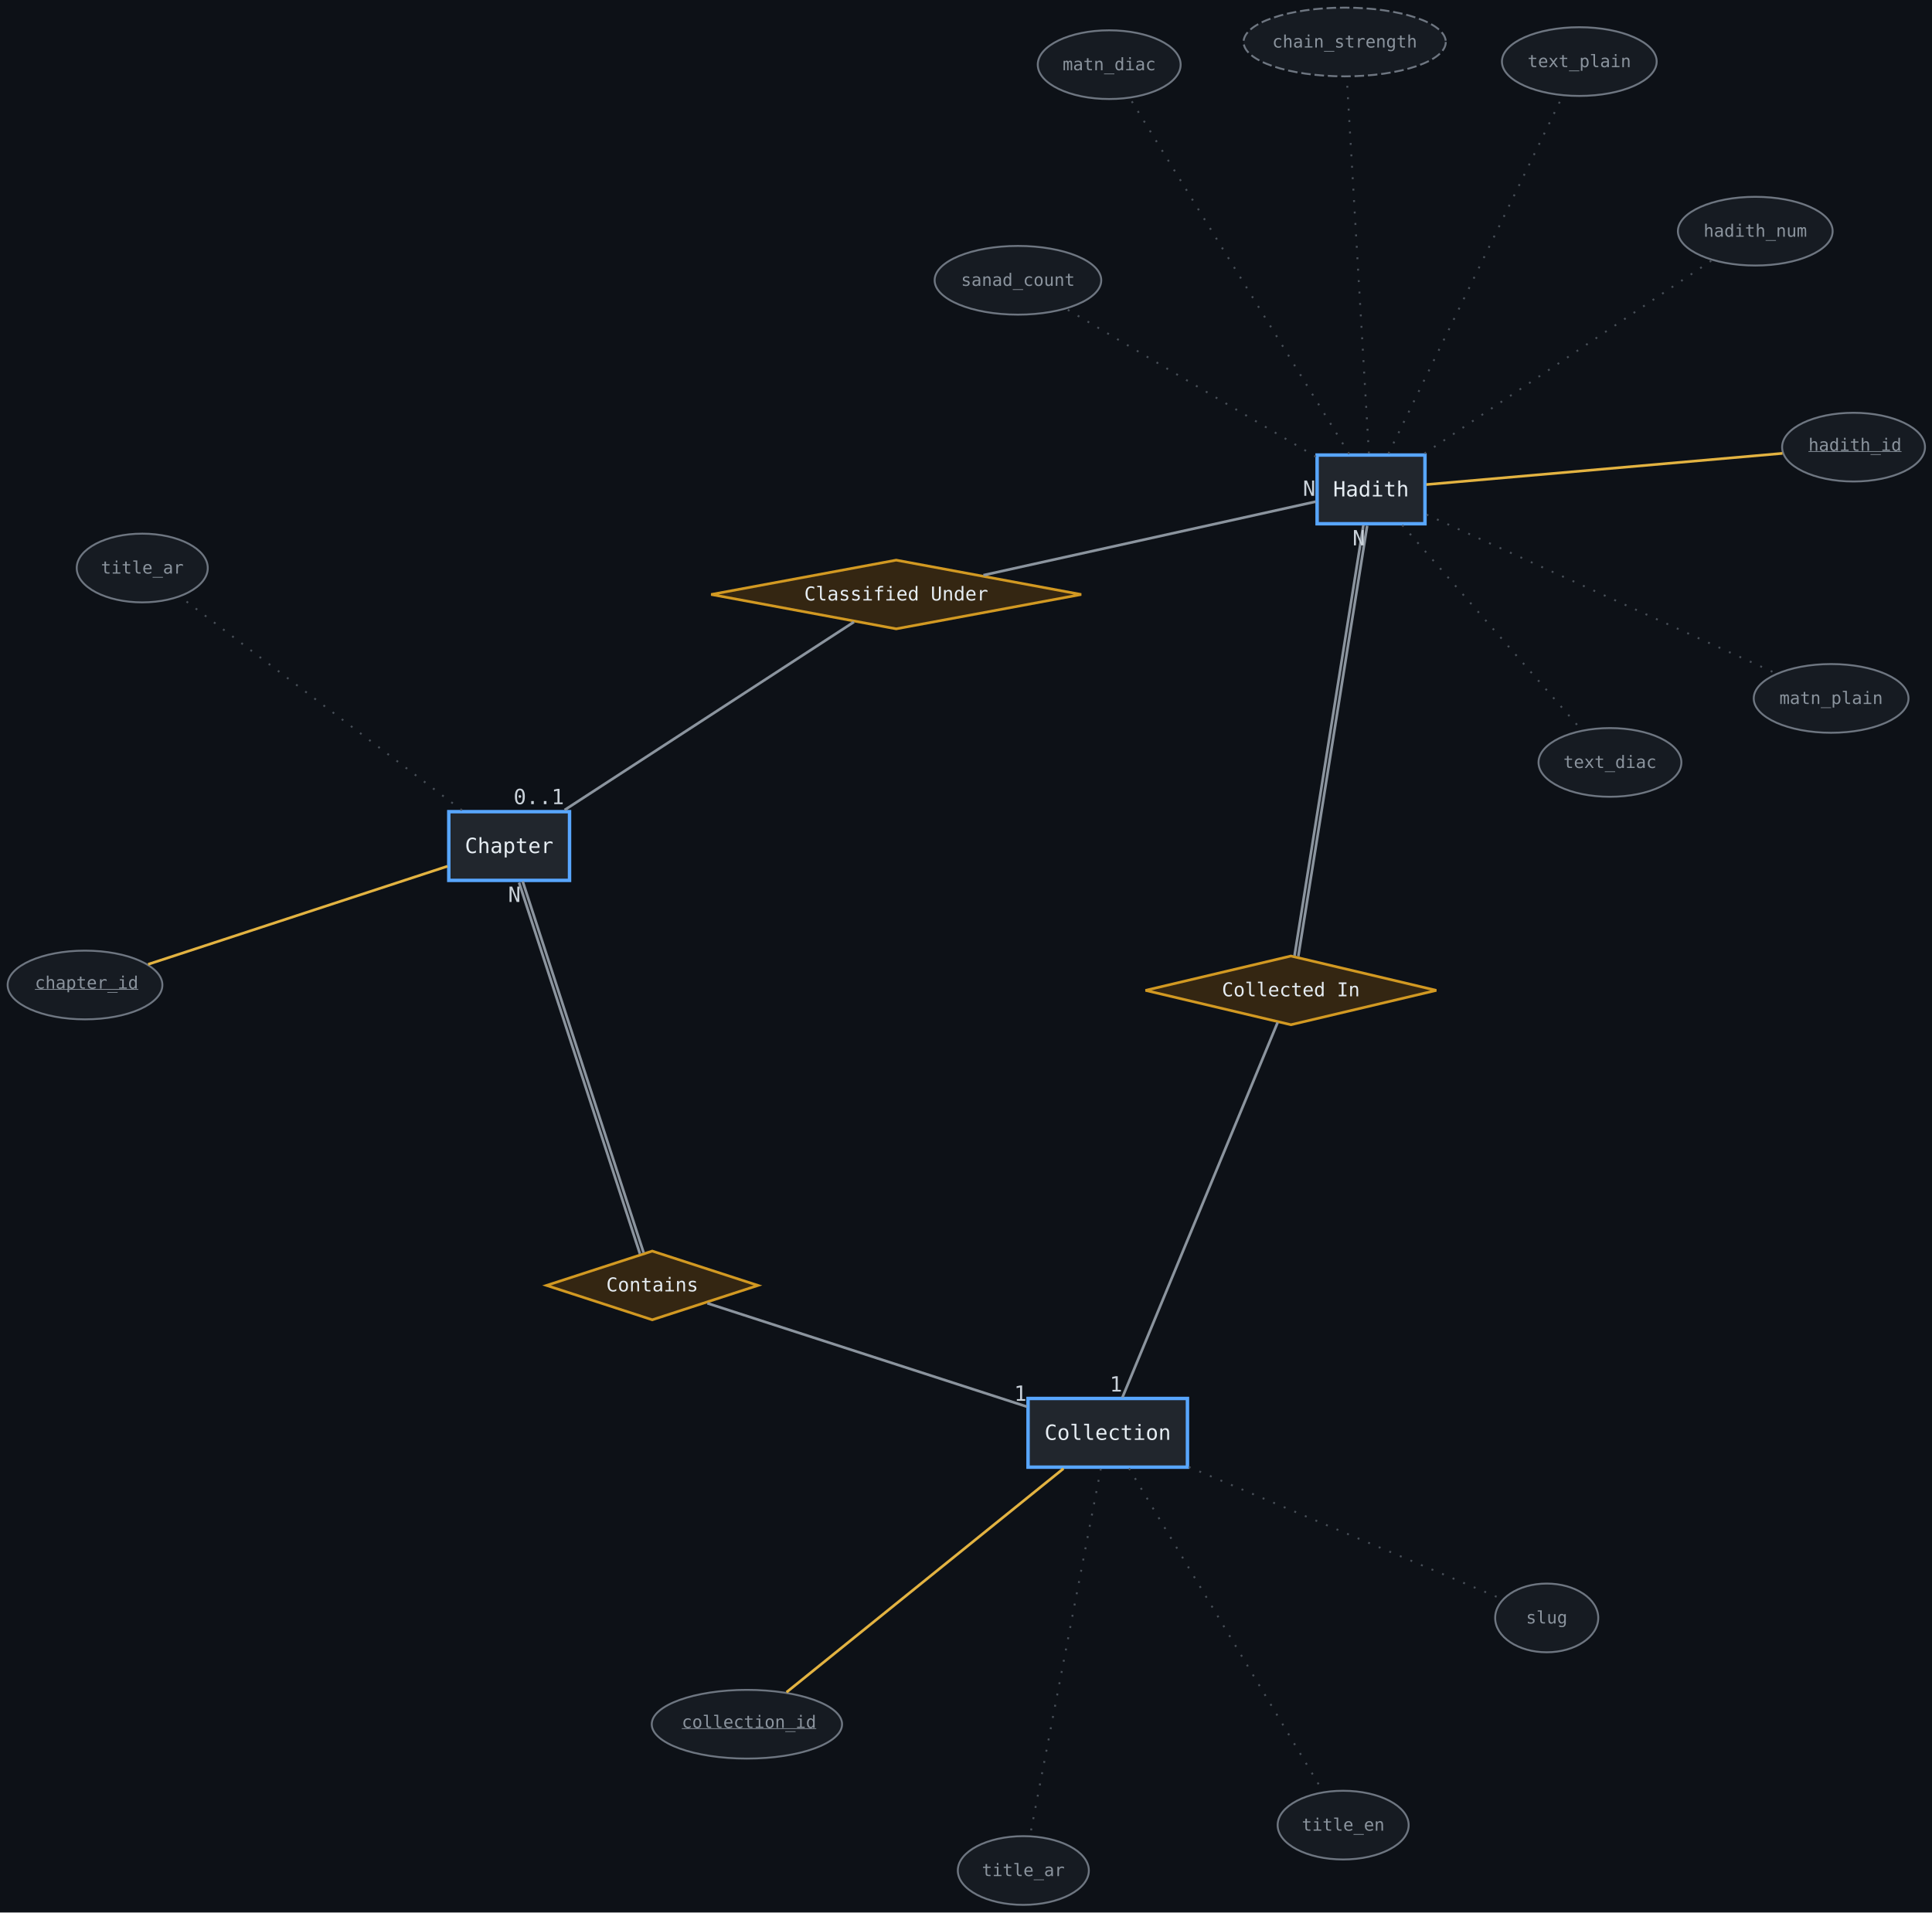
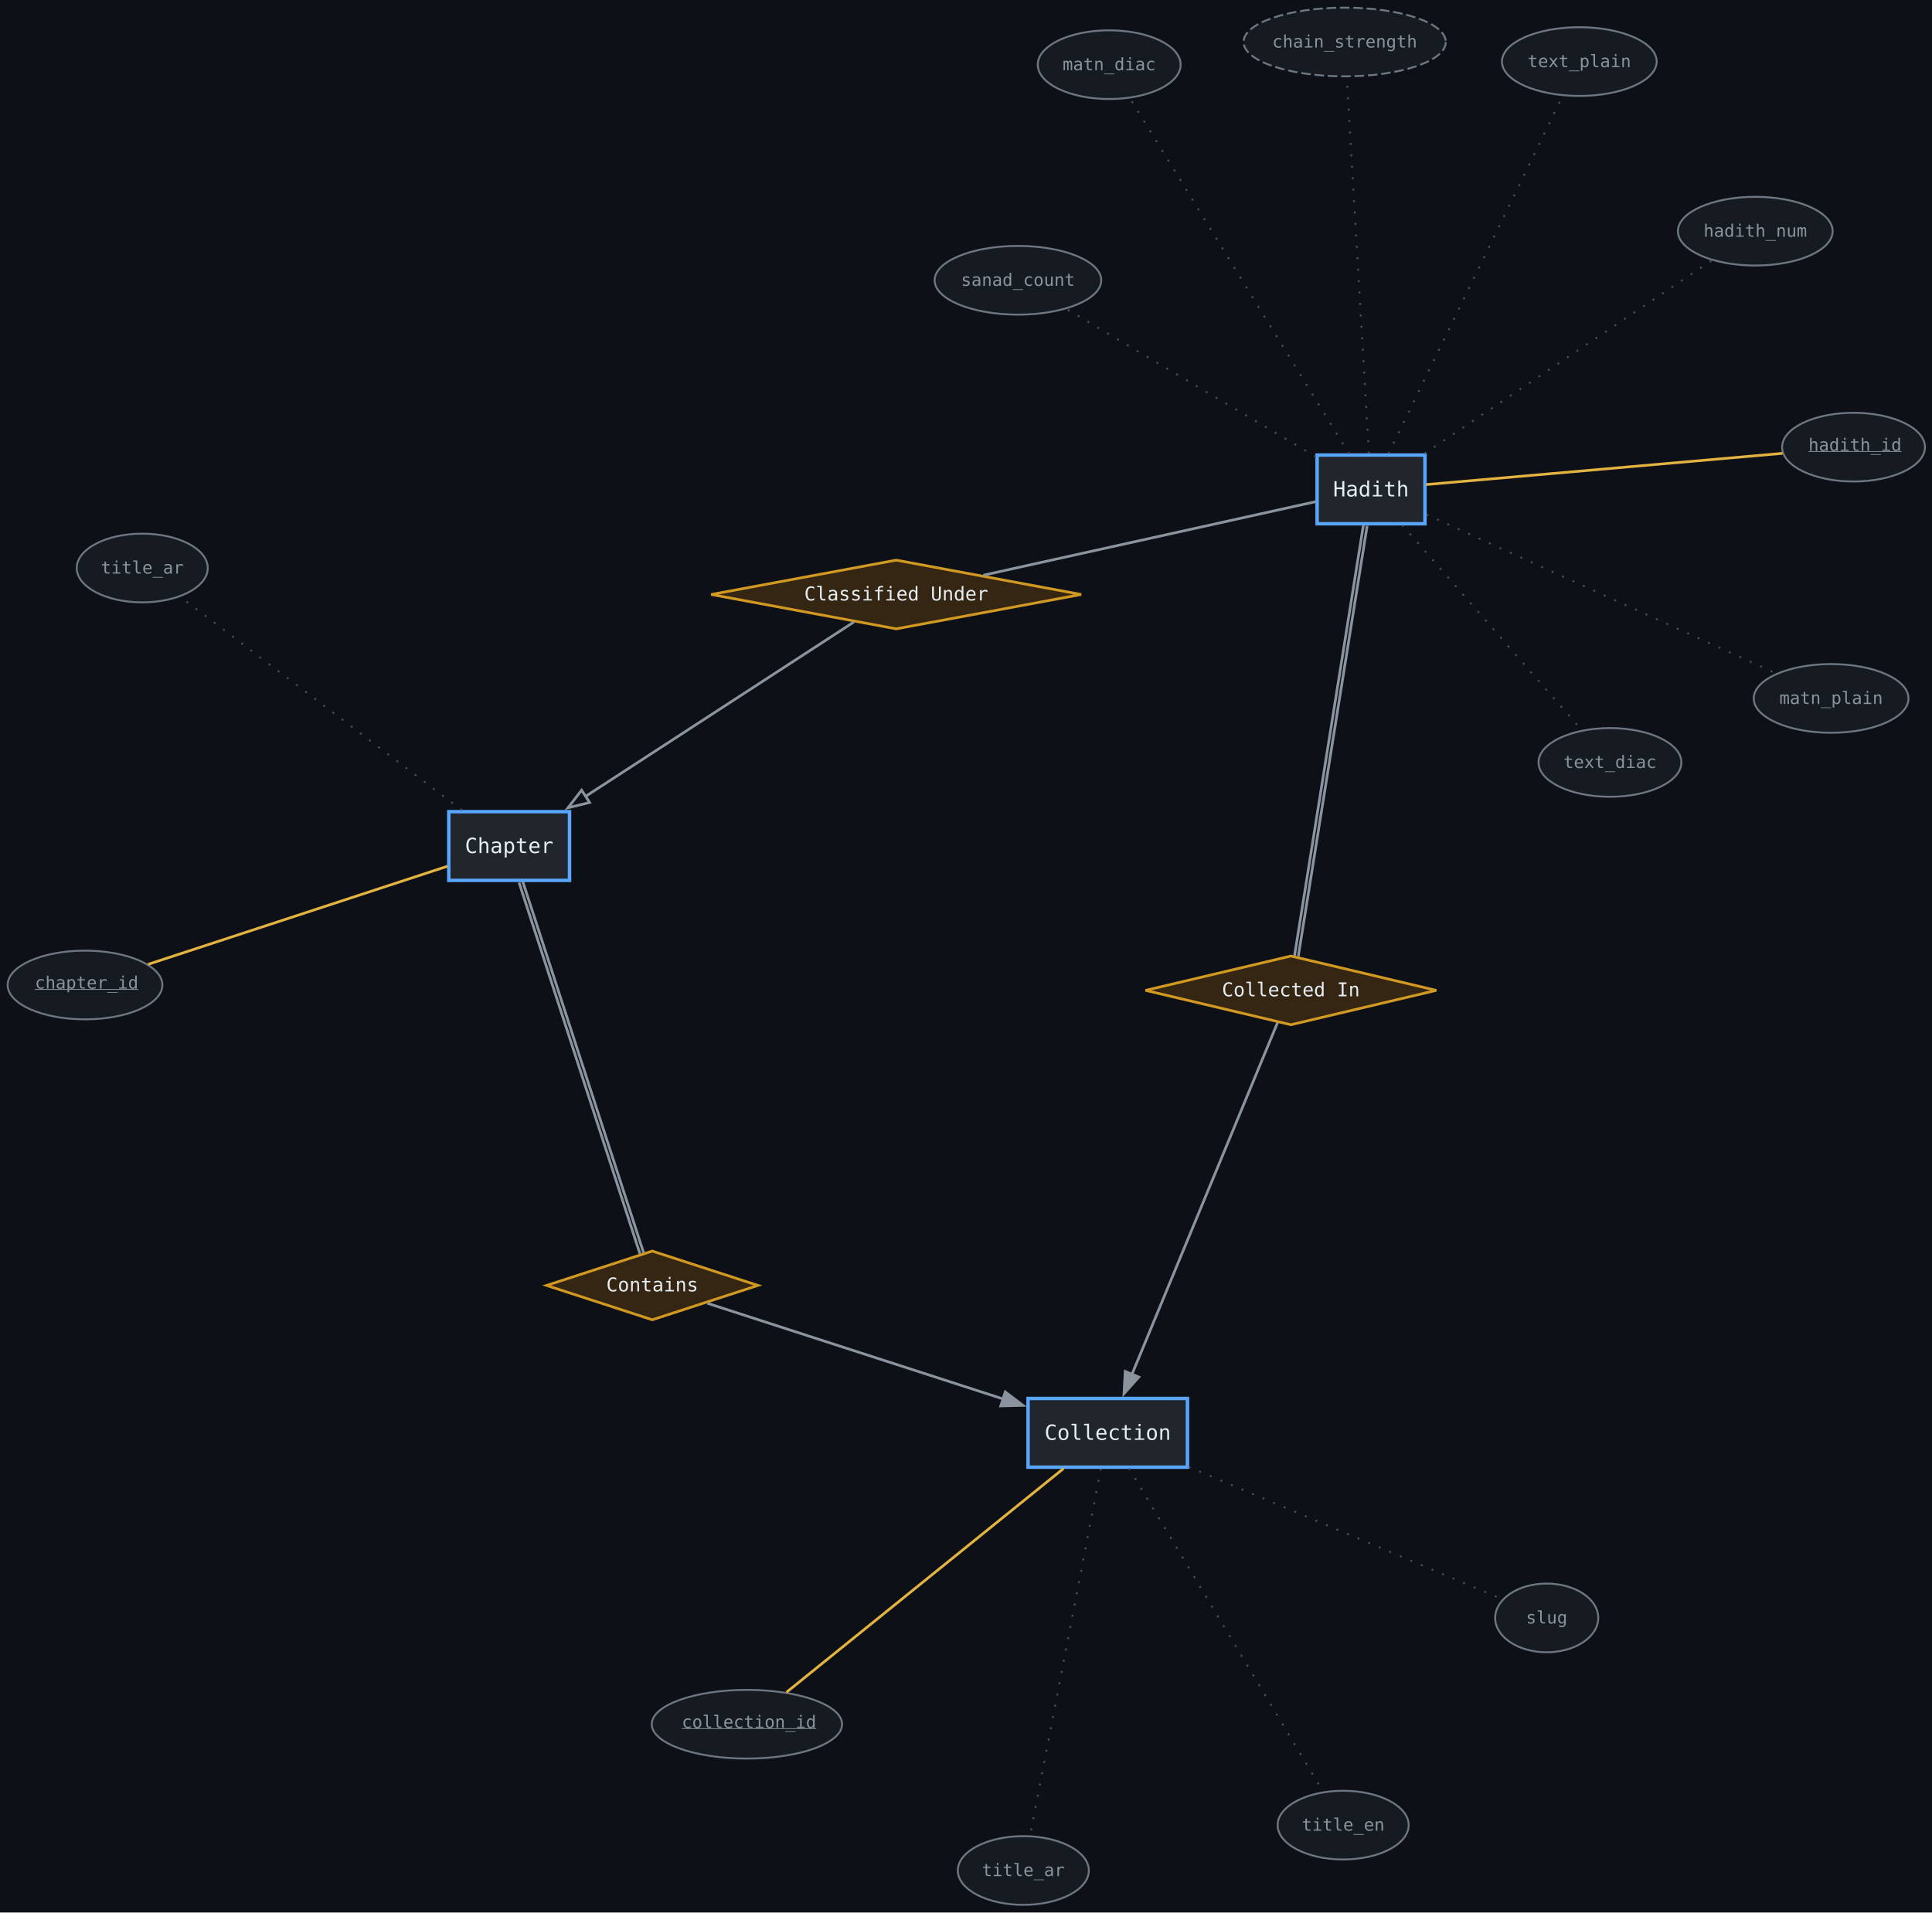
<svg xmlns="http://www.w3.org/2000/svg" width="1012pt" height="1002pt" viewBox="0.00 0.00 1012.00 1002.00">
  <g id="graph0" class="graph" transform="scale(1 1) rotate(0) translate(4 998.02)">
    <polygon fill="#0d1117" stroke="none" points="-4,4 -4,-998.02 1008.33,-998.02 1008.33,4 -4,4" />
    <g id="node1" class="node">
      <polygon fill="#21262d" stroke="#58a6ff" stroke-width="1.8" points="618,-265.32 534.5,-265.32 534.5,-229.32 618,-229.32 618,-265.32" />
      <text xml:space="preserve" text-anchor="middle" x="576.25" y="-243.62" font-family="DejaVu Sans Mono" font-size="11.00" fill="#e6edf3">Collection</text>
    </g>
    <g id="node4" class="node">
      <polygon fill="#342612" stroke="#d29922" stroke-width="1.4" points="337.66,-342.54 282.28,-324.54 337.66,-306.54 393.04,-324.54 337.66,-342.54" />
      <text xml:space="preserve" text-anchor="middle" x="337.66" y="-321.42" font-family="DejaVu Sans Mono" font-size="10.00" fill="#e6edf3">Contains</text>
    </g>
    <g id="edge15" class="edge">
-       <path fill="none" stroke="#8b949e" stroke-width="1.4" d="M533.87,-261.03C485.66,-276.64 408.24,-301.69 366.52,-315.2" />
-       <text xml:space="preserve" text-anchor="middle" x="530.49" y="-264.08" font-family="DejaVu Sans Mono" font-size="11.00" fill="#c9d1d9">1</text>
+       <path fill="none" stroke="#8b949e" stroke-width="1.4" d="M521.45,-265.05C473.2,-280.67 404.82,-302.8 366.52,-315.2" />
+       <polygon fill="#8b949e" stroke="#8b949e" stroke-width="1.4" points="522.57,-268.74 531.85,-261.69 520.2,-261.41 522.57,-268.74" />
    </g>
    <g id="node5" class="node">
      <polygon fill="#342612" stroke="#d29922" stroke-width="1.4" points="672.19,-497.13 596.05,-479.13 672.19,-461.13 748.34,-479.13 672.19,-497.13" />
      <text xml:space="preserve" text-anchor="middle" x="672.19" y="-476.01" font-family="DejaVu Sans Mono" font-size="10.00" fill="#e6edf3">Collected In</text>
    </g>
    <g id="edge17" class="edge">
-       <path fill="none" stroke="#8b949e" stroke-width="1.4" d="M583.94,-265.89C602.17,-309.95 647.8,-420.19 665.25,-462.36" />
-       <text xml:space="preserve" text-anchor="middle" x="580.56" y="-268.94" font-family="DejaVu Sans Mono" font-size="11.00" fill="#c9d1d9">1</text>
+       <path fill="none" stroke="#8b949e" stroke-width="1.4" d="M588.95,-278C609.47,-327.57 649.23,-423.65 665.25,-462.36" />
+       <polygon fill="#8b949e" stroke="#8b949e" stroke-width="1.4" points="592.51,-276.54 584.75,-267.85 585.4,-279.49 592.51,-276.54" />
    </g>
    <g id="node7" class="node">
      <ellipse fill="#161b22" stroke="#6e7681" cx="387.24" cy="-94.64" rx="49.85" ry="18" />
      <text xml:space="preserve" text-anchor="start" x="353.12" y="-92.72" font-family="DejaVu Sans Mono" text-decoration="underline" font-size="9.00" fill="#8b949e">collection_id</text>
    </g>
    <g id="edge1" class="edge">
      <path fill="none" stroke="#e3b341" stroke-width="1.4" d="M553.07,-228.59C515.91,-198.58 443.57,-140.14 408,-111.41" />
    </g>
    <g id="node8" class="node">
      <ellipse fill="#161b22" stroke="#6e7681" cx="806.18" cy="-150.34" rx="27" ry="18" />
      <text xml:space="preserve" text-anchor="middle" x="806.18" y="-147.42" font-family="DejaVu Sans Mono" font-size="9.00" fill="#8b949e">slug</text>
    </g>
    <g id="edge2" class="edge">
      <path fill="none" stroke="#484f58" stroke-dasharray="1,5" d="M618.69,-229.42C667.09,-209 744.48,-176.36 782.93,-160.15" />
    </g>
    <g id="node9" class="node">
      <ellipse fill="#161b22" stroke="#6e7681" cx="532.03" cy="-18" rx="34.32" ry="18" />
      <text xml:space="preserve" text-anchor="middle" x="532.03" y="-15.07" font-family="DejaVu Sans Mono" font-size="9.00" fill="#8b949e">title_ar</text>
    </g>
    <g id="edge3" class="edge">
      <path fill="none" stroke="#484f58" stroke-dasharray="1,5" d="M572.63,-228.55C564.3,-185.33 543.83,-79.23 535.57,-36.38" />
    </g>
    <g id="node10" class="node">
      <ellipse fill="#161b22" stroke="#6e7681" cx="699.56" cy="-41.78" rx="34.32" ry="18" />
      <text xml:space="preserve" text-anchor="middle" x="699.56" y="-38.86" font-family="DejaVu Sans Mono" font-size="9.00" fill="#8b949e">title_en</text>
    </g>
    <g id="edge4" class="edge">
      <path fill="none" stroke="#484f58" stroke-dasharray="1,5" d="M587.41,-228.71C611.06,-189.29 665.96,-97.79 689.03,-59.32" />
    </g>
    <g id="node2" class="node">
      <polygon fill="#21262d" stroke="#58a6ff" stroke-width="1.8" points="294.33,-572.76 231.08,-572.76 231.08,-536.76 294.33,-536.76 294.33,-572.76" />
      <text xml:space="preserve" text-anchor="middle" x="262.7" y="-551.06" font-family="DejaVu Sans Mono" font-size="11.00" fill="#e6edf3">Chapter</text>
    </g>
    <g id="edge16" class="edge">
      <path fill="none" stroke="#8b949e" stroke-width="1.4" d="M267.89,-535.61C282.19,-491.69 317.56,-383.05 331.21,-341.12" />
      <path fill="none" stroke="#8b949e" stroke-width="1.4" d="M269.79,-536.23C284.09,-492.31 319.46,-383.67 333.11,-341.74" />
-       <text xml:space="preserve" text-anchor="middle" x="265.46" y="-525.47" font-family="DejaVu Sans Mono" font-size="11.00" fill="#c9d1d9">N</text>
    </g>
    <g id="node6" class="node">
      <polygon fill="#342612" stroke="#d29922" stroke-width="1.4" points="465.44,-704.55 368.52,-686.55 465.44,-668.55 562.35,-686.55 465.44,-704.55" />
      <text xml:space="preserve" text-anchor="middle" x="465.44" y="-683.42" font-family="DejaVu Sans Mono" font-size="10.00" fill="#e6edf3">Classified Under</text>
    </g>
    <g id="edge19" class="edge">
-       <path fill="none" stroke="#8b949e" stroke-width="1.4" d="M291.75,-573.64C332.7,-600.26 406.5,-648.24 443.31,-672.16" />
-       <text xml:space="preserve" text-anchor="middle" x="278.25" y="-576.69" font-family="DejaVu Sans Mono" font-size="11.00" fill="#c9d1d9">0..1</text>
+       <path fill="none" stroke="#8b949e" stroke-width="1.4" d="M302.72,-580.77C344.84,-608.15 409.59,-650.25 443.31,-672.16" />
+       <polygon fill="none" stroke="#8b949e" stroke-width="1.4" points="304.85,-577.56 293.53,-574.8 300.65,-584.02 304.85,-577.56" />
    </g>
    <g id="node11" class="node">
      <ellipse fill="#161b22" stroke="#6e7681" cx="40.53" cy="-481.95" rx="40.53" ry="18" />
      <text xml:space="preserve" text-anchor="start" x="14.28" y="-480.03" font-family="DejaVu Sans Mono" text-decoration="underline" font-size="9.00" fill="#8b949e">chapter_id</text>
    </g>
    <g id="edge5" class="edge">
      <path fill="none" stroke="#e3b341" stroke-width="1.4" d="M230.4,-544.17C188.52,-530.45 115.85,-506.64 73.6,-492.79" />
    </g>
    <g id="node12" class="node">
      <ellipse fill="#161b22" stroke="#6e7681" cx="70.51" cy="-700.42" rx="34.32" ry="18" />
      <text xml:space="preserve" text-anchor="middle" x="70.51" y="-697.5" font-family="DejaVu Sans Mono" font-size="9.00" fill="#8b949e">title_ar</text>
    </g>
    <g id="edge6" class="edge">
      <path fill="none" stroke="#484f58" stroke-dasharray="1,5" d="M237.97,-573.51C199.45,-602.7 125.86,-658.47 90.48,-685.29" />
    </g>
    <g id="node3" class="node">
      <polygon fill="#21262d" stroke="#58a6ff" stroke-width="1.8" points="742.41,-759.61 685.91,-759.61 685.91,-723.61 742.41,-723.61 742.41,-759.61" />
      <text xml:space="preserve" text-anchor="middle" x="714.16" y="-737.91" font-family="DejaVu Sans Mono" font-size="11.00" fill="#e6edf3">Hadith</text>
    </g>
    <g id="edge18" class="edge">
      <path fill="none" stroke="#8b949e" stroke-width="1.4" d="M710.16,-722.89C702.38,-674.23 681.71,-544.99 674.09,-497.3" />
      <path fill="none" stroke="#8b949e" stroke-width="1.4" d="M712.13,-722.58C704.35,-673.91 683.69,-544.68 676.06,-496.99" />
-       <text xml:space="preserve" text-anchor="middle" x="707.77" y="-712.28" font-family="DejaVu Sans Mono" font-size="11.00" fill="#c9d1d9">N</text>
    </g>
    <g id="edge20" class="edge">
      <path fill="none" stroke="#8b949e" stroke-width="1.4" d="M685.14,-735.19C642.34,-725.71 561.89,-707.9 511.12,-696.66" />
-       <text xml:space="preserve" text-anchor="middle" x="681.77" y="-738.24" font-family="DejaVu Sans Mono" font-size="11.00" fill="#c9d1d9">N</text>
    </g>
    <g id="node13" class="node">
      <ellipse fill="#161b22" stroke="#6e7681" cx="966.91" cy="-763.75" rx="37.42" ry="18" />
      <text xml:space="preserve" text-anchor="start" x="943.28" y="-761.83" font-family="DejaVu Sans Mono" text-decoration="underline" font-size="9.00" fill="#8b949e">hadith_id</text>
    </g>
    <g id="edge7" class="edge">
      <path fill="none" stroke="#e3b341" stroke-width="1.4" d="M743.16,-744.15C789.19,-748.18 878.95,-756.05 929.68,-760.49" />
    </g>
    <g id="node14" class="node">
      <ellipse fill="#161b22" stroke="#6e7681" cx="915.43" cy="-876.9" rx="40.53" ry="18" />
      <text xml:space="preserve" text-anchor="middle" x="915.43" y="-873.98" font-family="DejaVu Sans Mono" font-size="9.00" fill="#8b949e">hadith_num</text>
    </g>
    <g id="edge8" class="edge">
      <path fill="none" stroke="#484f58" stroke-dasharray="1,5" d="M742.15,-760.42C782.33,-787.43 855.6,-836.68 892.66,-861.6" />
    </g>
    <g id="node15" class="node">
      <ellipse fill="#161b22" stroke="#6e7681" cx="823.26" cy="-965.76" rx="40.53" ry="18" />
      <text xml:space="preserve" text-anchor="middle" x="823.26" y="-962.83" font-family="DejaVu Sans Mono" font-size="9.00" fill="#8b949e">text_plain</text>
    </g>
    <g id="edge9" class="edge">
      <path fill="none" stroke="#484f58" stroke-dasharray="1,5" d="M723.28,-760.34C743.97,-802.84 794.26,-906.17 814.56,-947.87" />
    </g>
    <g id="node16" class="node">
      <ellipse fill="#161b22" stroke="#6e7681" cx="839.31" cy="-598.56" rx="37.42" ry="18" />
      <text xml:space="preserve" text-anchor="middle" x="839.31" y="-595.64" font-family="DejaVu Sans Mono" font-size="9.00" fill="#8b949e">text_diac</text>
    </g>
    <g id="edge10" class="edge">
      <path fill="none" stroke="#484f58" stroke-dasharray="1,5" d="M730.52,-722.91C755.04,-694.89 800.94,-642.43 824.51,-615.49" />
    </g>
    <g id="node17" class="node">
      <ellipse fill="#161b22" stroke="#6e7681" cx="955.16" cy="-632.1" rx="40.53" ry="18" />
      <text xml:space="preserve" text-anchor="middle" x="955.16" y="-629.18" font-family="DejaVu Sans Mono" font-size="9.00" fill="#8b949e">matn_plain</text>
    </g>
    <g id="edge11" class="edge">
      <path fill="none" stroke="#484f58" stroke-dasharray="1,5" d="M743.23,-728.4C789.68,-707.3 880.09,-666.21 926.36,-645.19" />
    </g>
    <g id="node18" class="node">
      <ellipse fill="#161b22" stroke="#6e7681" cx="577.01" cy="-964.14" rx="37.42" ry="18" />
      <text xml:space="preserve" text-anchor="middle" x="577.01" y="-961.22" font-family="DejaVu Sans Mono" font-size="9.00" fill="#8b949e">matn_diac</text>
    </g>
    <g id="edge12" class="edge">
      <path fill="none" stroke="#484f58" stroke-dasharray="1,5" d="M702.71,-760.2C676.63,-802.51 613.16,-905.49 587.76,-946.69" />
    </g>
    <g id="node19" class="node">
      <ellipse fill="#161b22" stroke="#6e7681" cx="529.21" cy="-851.17" rx="43.64" ry="18" />
      <text xml:space="preserve" text-anchor="middle" x="529.21" y="-848.25" font-family="DejaVu Sans Mono" font-size="9.00" fill="#8b949e">sanad_count</text>
    </g>
    <g id="edge13" class="edge">
      <path fill="none" stroke="#484f58" stroke-dasharray="1,5" d="M685.26,-758.73C649.4,-779.98 588.81,-815.87 554.63,-836.11" />
    </g>
    <g id="node20" class="node">
      <ellipse fill="#161b22" stroke="#6e7681" stroke-dasharray="5,2" cx="700.36" cy="-976.02" rx="52.96" ry="18" />
      <text xml:space="preserve" text-anchor="middle" x="700.36" y="-973.1" font-family="DejaVu Sans Mono" font-size="9.00" fill="#8b949e">chain_strength</text>
    </g>
    <g id="edge14" class="edge">
      <path fill="none" stroke="#484f58" stroke-dasharray="1,5" d="M713.06,-760.4C710.46,-804.51 704,-914.25 701.43,-957.8" />
    </g>
  </g>
</svg>
